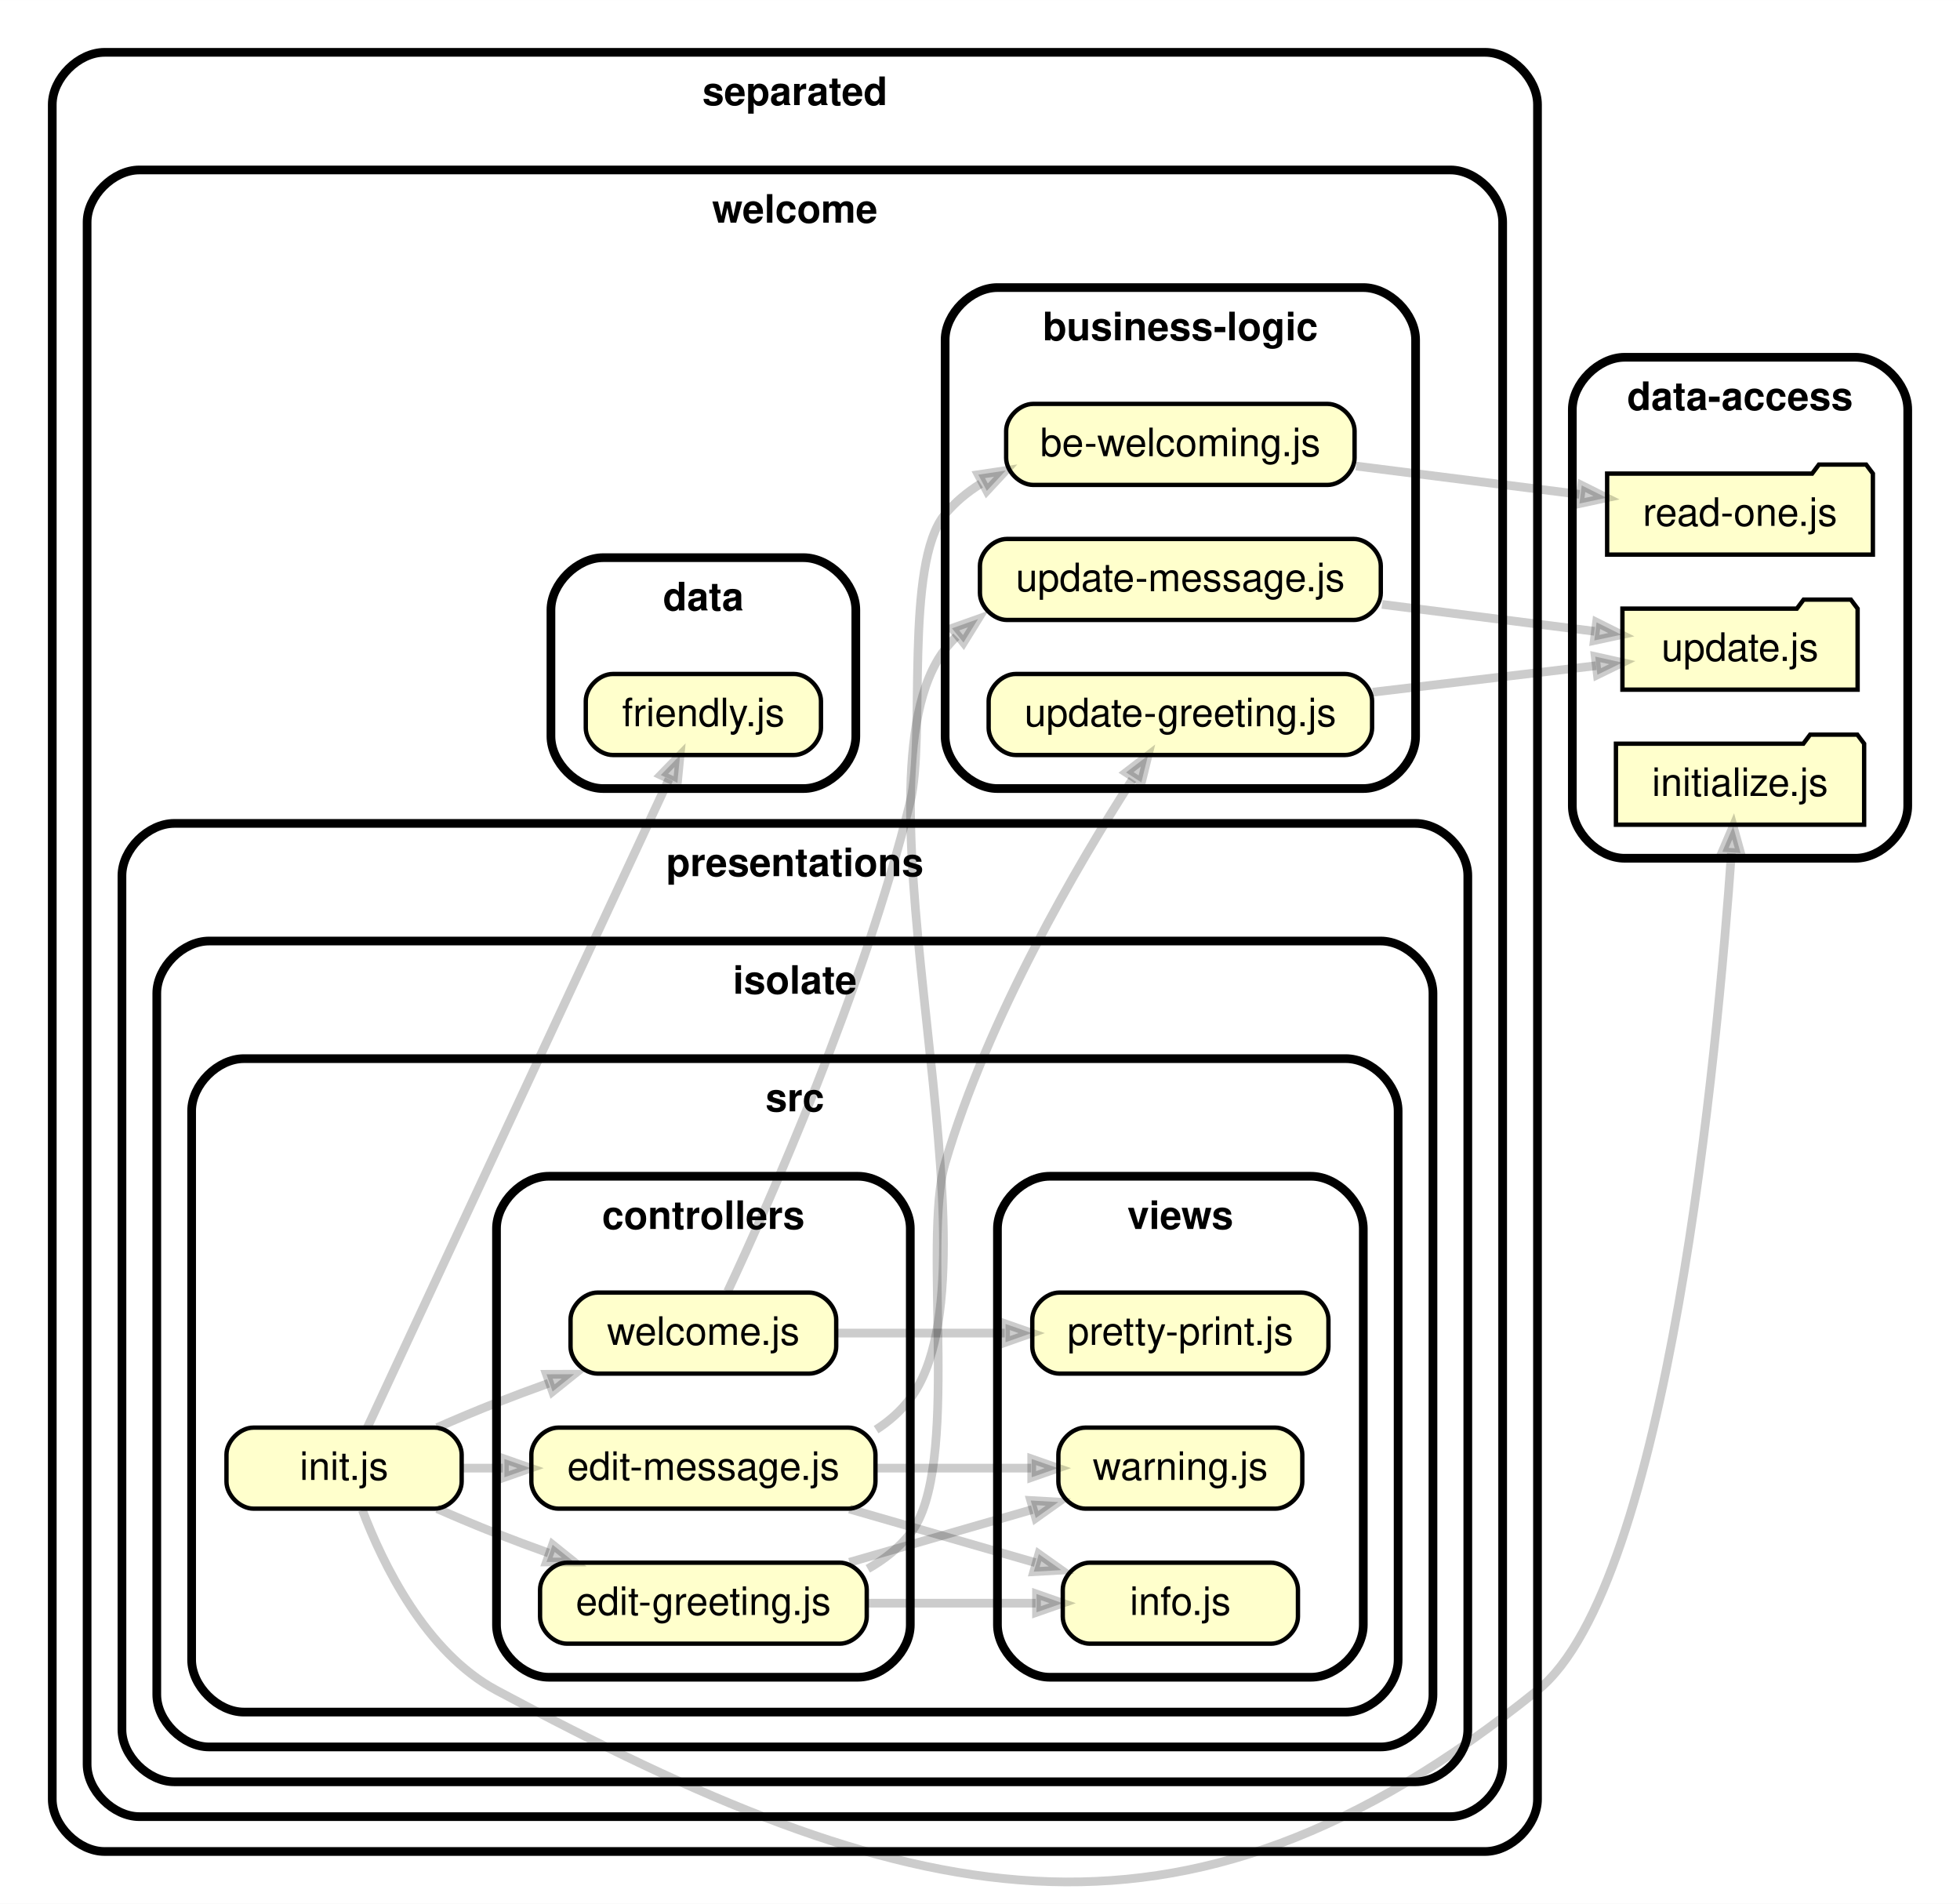
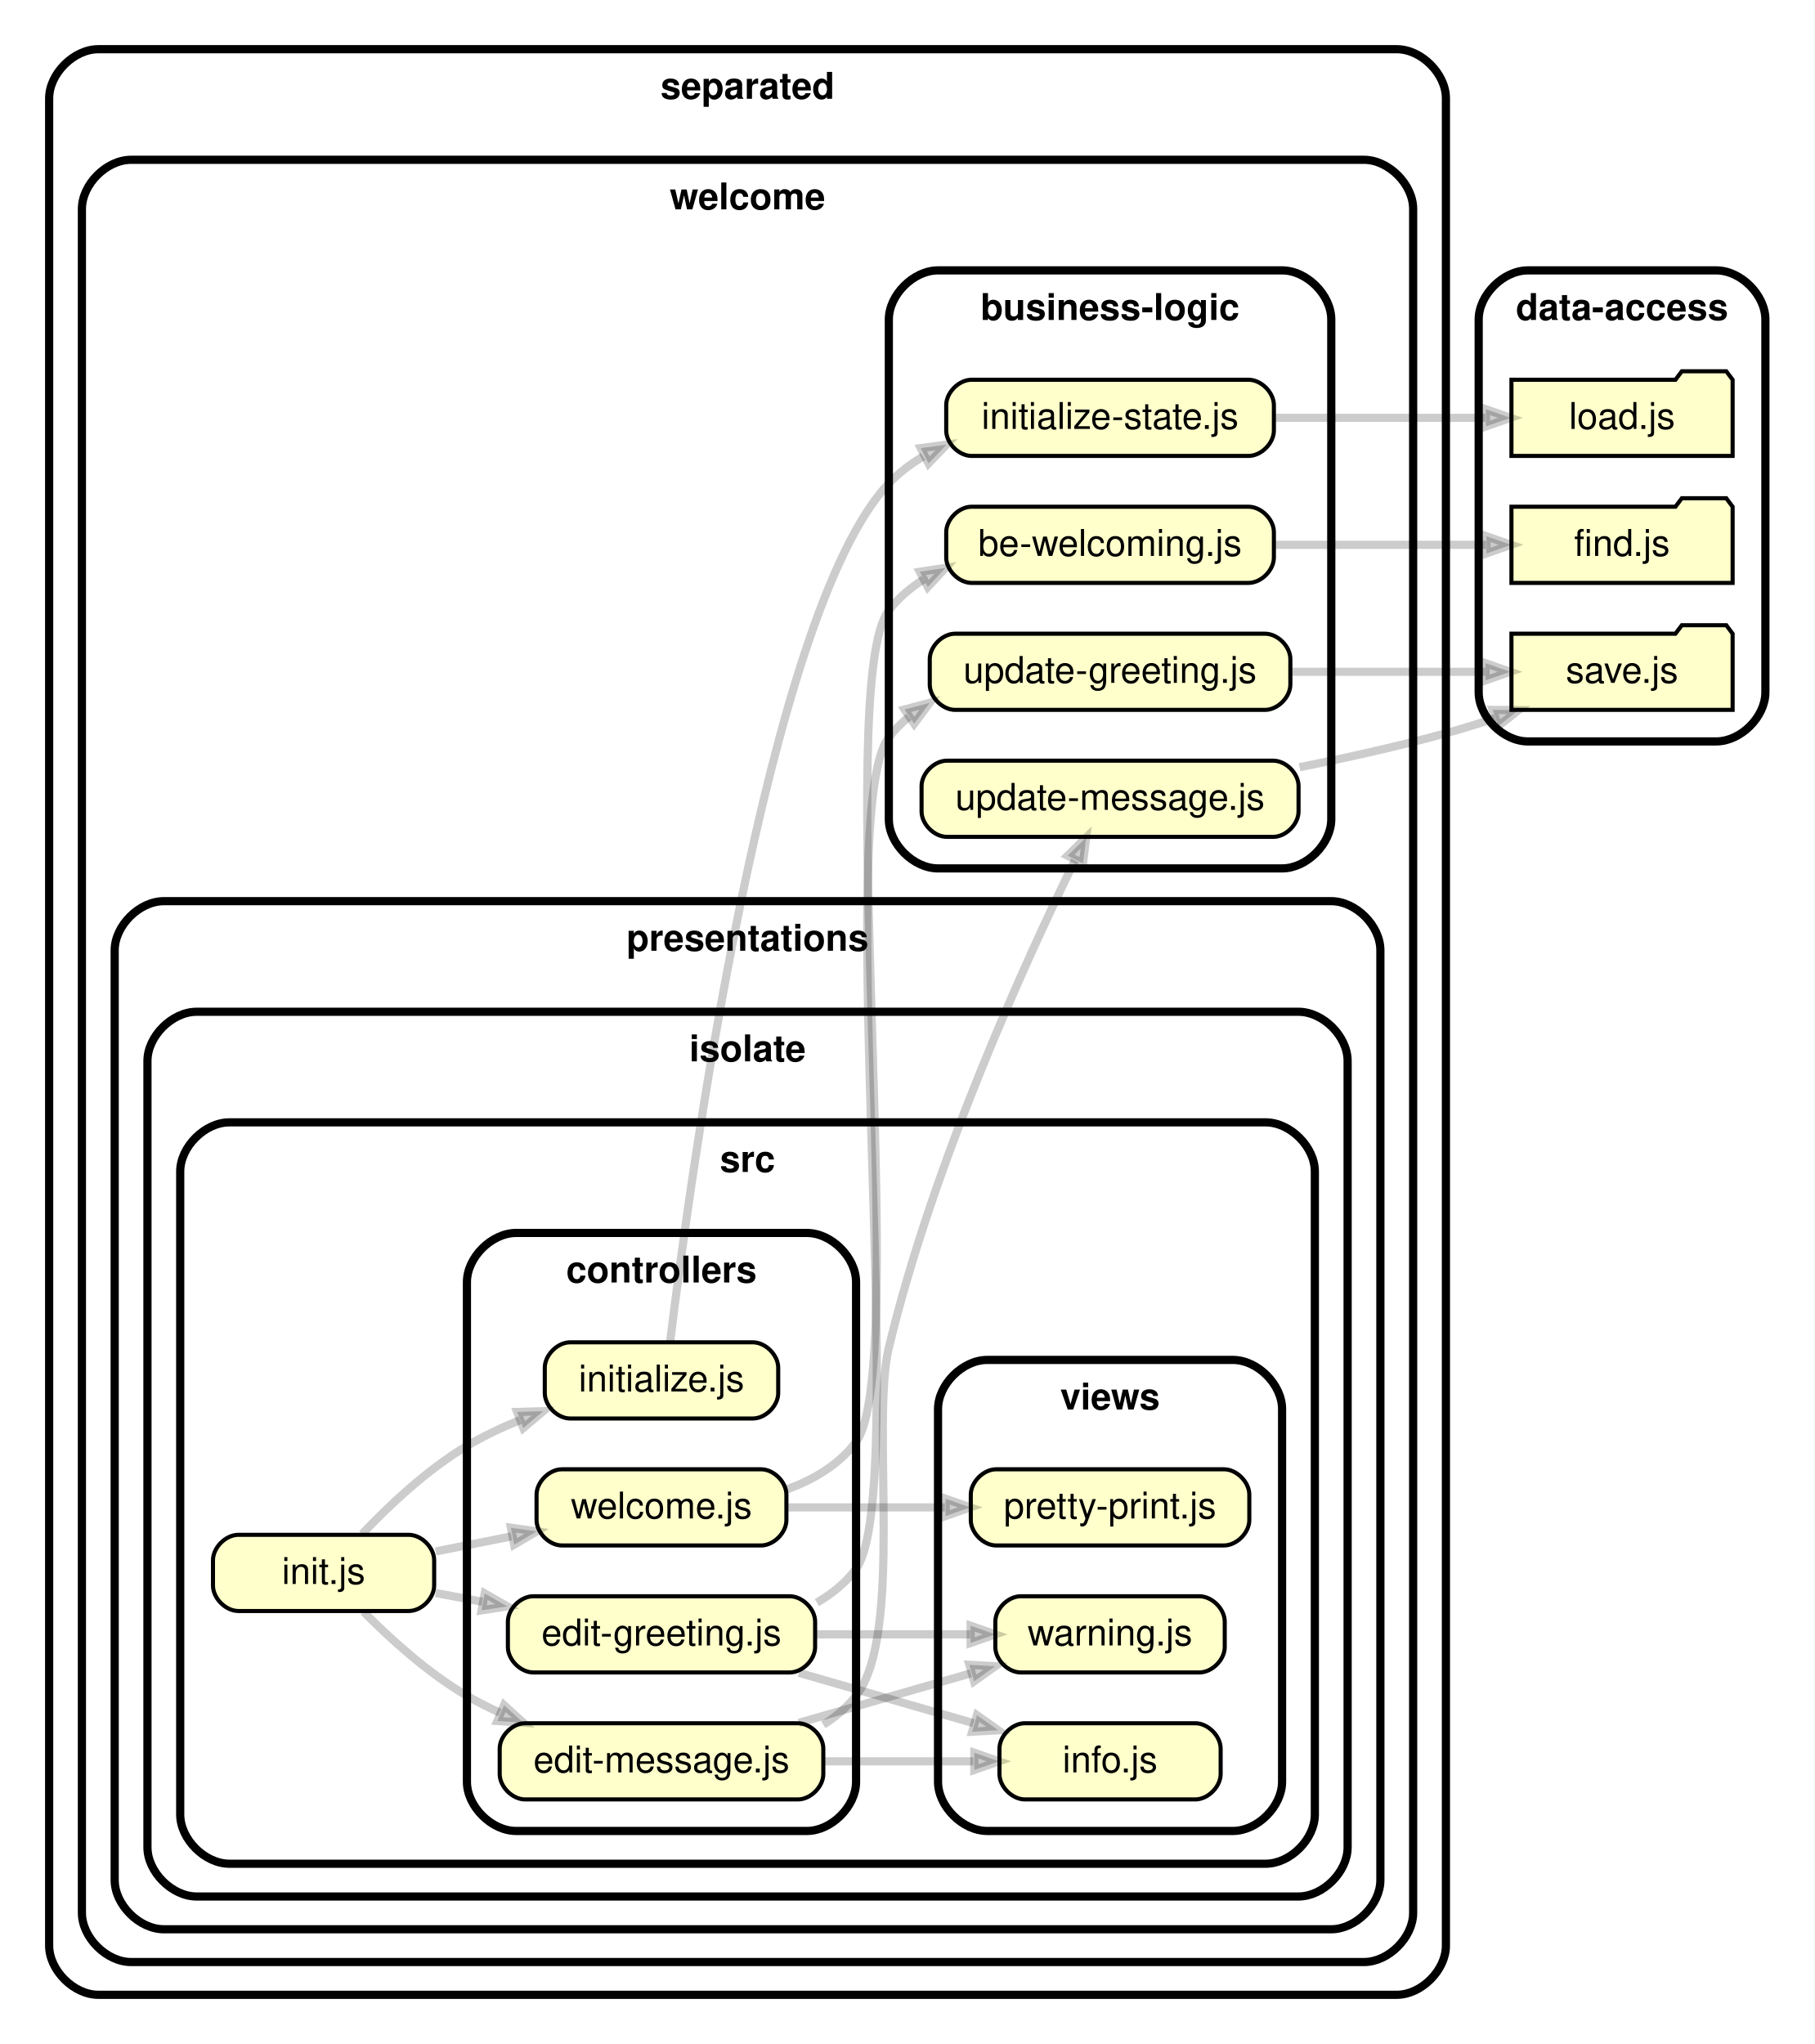
- <svg xmlns="http://www.w3.org/2000/svg" xmlns:xlink="http://www.w3.org/1999/xlink" width="450pt" height="437pt" viewBox="0.00 0.00 450.03 437.00">
-   <g id="graph0" class="graph" transform="scale(1 1) rotate(0) translate(4 433)">
-     <polygon fill="white" stroke="transparent" points="-4,4 -4,-433 446.03,-433 446.03,4 -4,4" />
+ <svg xmlns="http://www.w3.org/2000/svg" xmlns:xlink="http://www.w3.org/1999/xlink" width="443pt" height="499pt" viewBox="0.00 0.00 443.02 499.00">
+   <g id="graph0" class="graph" transform="scale(1 1) rotate(0) translate(4 495)">
+     <polygon fill="white" stroke="transparent" points="-4,4 -4,-495 439.02,-495 439.02,4 -4,4" />
    <g id="clust1" class="cluster">
-       <path fill="#ffffff" stroke="black" stroke-width="2" d="M369.02,-236C369.02,-236 422.03,-236 422.03,-236 428.03,-236 434.03,-242 434.03,-248 434.03,-248 434.03,-339 434.03,-339 434.03,-345 428.03,-351 422.03,-351 422.03,-351 369.02,-351 369.02,-351 363.02,-351 357.02,-345 357.02,-339 357.02,-339 357.02,-248 357.02,-248 357.02,-242 363.02,-236 369.02,-236" />
-       <text text-anchor="middle" x="395.52" y="-338.9" font-family="Helvetica,sans-Serif" font-weight="bold" font-size="9.00">data-access</text>
+       <path fill="#ffffff" stroke="black" stroke-width="2" d="M369.02,-314C369.02,-314 415.02,-314 415.02,-314 421.02,-314 427.02,-320 427.02,-326 427.02,-326 427.02,-417 427.02,-417 427.02,-423 421.02,-429 415.02,-429 415.02,-429 369.02,-429 369.02,-429 363.02,-429 357.02,-423 357.02,-417 357.02,-417 357.02,-326 357.02,-326 357.02,-320 363.02,-314 369.02,-314" />
+       <text text-anchor="middle" x="392.02" y="-416.9" font-family="Helvetica,sans-Serif" font-weight="bold" font-size="9.00">data-access</text>
    </g>
    <g id="clust2" class="cluster">
-       <path fill="#ffffff" stroke="black" stroke-width="2" d="M20,-8C20,-8 337.02,-8 337.02,-8 343.02,-8 349.02,-14 349.02,-20 349.02,-20 349.02,-409 349.02,-409 349.02,-415 343.02,-421 337.02,-421 337.02,-421 20,-421 20,-421 14,-421 8,-415 8,-409 8,-409 8,-20 8,-20 8,-14 14,-8 20,-8" />
-       <text text-anchor="middle" x="178.51" y="-408.9" font-family="Helvetica,sans-Serif" font-weight="bold" font-size="9.00">separated</text>
+       <path fill="#ffffff" stroke="black" stroke-width="2" d="M20,-8C20,-8 337.02,-8 337.02,-8 343.02,-8 349.02,-14 349.02,-20 349.02,-20 349.02,-471 349.02,-471 349.02,-477 343.02,-483 337.02,-483 337.02,-483 20,-483 20,-483 14,-483 8,-477 8,-471 8,-471 8,-20 8,-20 8,-14 14,-8 20,-8" />
+       <text text-anchor="middle" x="178.51" y="-470.9" font-family="Helvetica,sans-Serif" font-weight="bold" font-size="9.00">separated</text>
    </g>
    <g id="clust3" class="cluster">
-       <path fill="#ffffff" stroke="black" stroke-width="2" d="M28,-16C28,-16 329.02,-16 329.02,-16 335.02,-16 341.02,-22 341.02,-28 341.02,-28 341.02,-382 341.02,-382 341.02,-388 335.02,-394 329.02,-394 329.02,-394 28,-394 28,-394 22,-394 16,-388 16,-382 16,-382 16,-28 16,-28 16,-22 22,-16 28,-16" />
-       <text text-anchor="middle" x="178.51" y="-381.9" font-family="Helvetica,sans-Serif" font-weight="bold" font-size="9.00">welcome</text>
+       <path fill="#ffffff" stroke="black" stroke-width="2" d="M28,-16C28,-16 329.02,-16 329.02,-16 335.02,-16 341.02,-22 341.02,-28 341.02,-28 341.02,-444 341.02,-444 341.02,-450 335.02,-456 329.02,-456 329.02,-456 28,-456 28,-456 22,-456 16,-450 16,-444 16,-444 16,-28 16,-28 16,-22 22,-16 28,-16" />
+       <text text-anchor="middle" x="178.51" y="-443.9" font-family="Helvetica,sans-Serif" font-weight="bold" font-size="9.00">welcome</text>
    </g>
    <g id="clust4" class="cluster">
-       <path fill="#ffffff" stroke="black" stroke-width="2" d="M225.01,-252C225.01,-252 309.03,-252 309.03,-252 315.03,-252 321.03,-258 321.03,-264 321.03,-264 321.03,-355 321.03,-355 321.03,-361 315.03,-367 309.03,-367 309.03,-367 225.01,-367 225.01,-367 219.01,-367 213.01,-361 213.01,-355 213.01,-355 213.01,-264 213.01,-264 213.01,-258 219.01,-252 225.01,-252" />
-       <text text-anchor="middle" x="267.02" y="-354.9" font-family="Helvetica,sans-Serif" font-weight="bold" font-size="9.00">business-logic</text>
+       <path fill="#ffffff" stroke="black" stroke-width="2" d="M225.01,-283C225.01,-283 309.03,-283 309.03,-283 315.03,-283 321.03,-289 321.03,-295 321.03,-295 321.03,-417 321.03,-417 321.03,-423 315.03,-429 309.03,-429 309.03,-429 225.01,-429 225.01,-429 219.01,-429 213.01,-423 213.01,-417 213.01,-417 213.01,-295 213.01,-295 213.01,-289 219.01,-283 225.01,-283" />
+       <text text-anchor="middle" x="267.02" y="-416.9" font-family="Helvetica,sans-Serif" font-weight="bold" font-size="9.00">business-logic</text>
    </g>
    <g id="clust5" class="cluster">
-       <path fill="#ffffff" stroke="black" stroke-width="2" d="M134.5,-252C134.5,-252 180.5,-252 180.5,-252 186.5,-252 192.5,-258 192.5,-264 192.5,-264 192.5,-293 192.5,-293 192.5,-299 186.5,-305 180.5,-305 180.5,-305 134.5,-305 134.5,-305 128.5,-305 122.5,-299 122.5,-293 122.5,-293 122.5,-264 122.5,-264 122.5,-258 128.5,-252 134.5,-252" />
-       <text text-anchor="middle" x="157.5" y="-292.9" font-family="Helvetica,sans-Serif" font-weight="bold" font-size="9.00">data</text>
+       <path fill="#ffffff" stroke="black" stroke-width="2" d="M36,-24C36,-24 321.02,-24 321.02,-24 327.02,-24 333.02,-30 333.02,-36 333.02,-36 333.02,-263 333.02,-263 333.02,-269 327.02,-275 321.02,-275 321.02,-275 36,-275 36,-275 30,-275 24,-269 24,-263 24,-263 24,-36 24,-36 24,-30 30,-24 36,-24" />
+       <text text-anchor="middle" x="178.51" y="-262.9" font-family="Helvetica,sans-Serif" font-weight="bold" font-size="9.00">presentations</text>
    </g>
    <g id="clust6" class="cluster">
-       <path fill="#ffffff" stroke="black" stroke-width="2" d="M36,-24C36,-24 321.02,-24 321.02,-24 327.02,-24 333.02,-30 333.02,-36 333.02,-36 333.02,-232 333.02,-232 333.02,-238 327.02,-244 321.02,-244 321.02,-244 36,-244 36,-244 30,-244 24,-238 24,-232 24,-232 24,-36 24,-36 24,-30 30,-24 36,-24" />
-       <text text-anchor="middle" x="178.51" y="-231.9" font-family="Helvetica,sans-Serif" font-weight="bold" font-size="9.00">presentations</text>
+       <path fill="#ffffff" stroke="black" stroke-width="2" d="M44,-32C44,-32 313.02,-32 313.02,-32 319.02,-32 325.02,-38 325.02,-44 325.02,-44 325.02,-236 325.02,-236 325.02,-242 319.02,-248 313.02,-248 313.02,-248 44,-248 44,-248 38,-248 32,-242 32,-236 32,-236 32,-44 32,-44 32,-38 38,-32 44,-32" />
+       <text text-anchor="middle" x="178.51" y="-235.9" font-family="Helvetica,sans-Serif" font-weight="bold" font-size="9.00">isolate</text>
    </g>
    <g id="clust7" class="cluster">
-       <path fill="#ffffff" stroke="black" stroke-width="2" d="M44,-32C44,-32 313.02,-32 313.02,-32 319.02,-32 325.02,-38 325.02,-44 325.02,-44 325.02,-205 325.02,-205 325.02,-211 319.02,-217 313.02,-217 313.02,-217 44,-217 44,-217 38,-217 32,-211 32,-205 32,-205 32,-44 32,-44 32,-38 38,-32 44,-32" />
-       <text text-anchor="middle" x="178.51" y="-204.9" font-family="Helvetica,sans-Serif" font-weight="bold" font-size="9.00">isolate</text>
+       <path fill="#ffffff" stroke="black" stroke-width="2" d="M52,-40C52,-40 305.02,-40 305.02,-40 311.02,-40 317.02,-46 317.02,-52 317.02,-52 317.02,-209 317.02,-209 317.02,-215 311.02,-221 305.02,-221 305.02,-221 52,-221 52,-221 46,-221 40,-215 40,-209 40,-209 40,-52 40,-52 40,-46 46,-40 52,-40" />
+       <text text-anchor="middle" x="178.51" y="-208.9" font-family="Helvetica,sans-Serif" font-weight="bold" font-size="9.00">src</text>
    </g>
    <g id="clust8" class="cluster">
-       <path fill="#ffffff" stroke="black" stroke-width="2" d="M52,-40C52,-40 305.02,-40 305.02,-40 311.02,-40 317.02,-46 317.02,-52 317.02,-52 317.02,-178 317.02,-178 317.02,-184 311.02,-190 305.02,-190 305.02,-190 52,-190 52,-190 46,-190 40,-184 40,-178 40,-178 40,-52 40,-52 40,-46 46,-40 52,-40" />
-       <text text-anchor="middle" x="178.51" y="-177.9" font-family="Helvetica,sans-Serif" font-weight="bold" font-size="9.00">src</text>
+       <path fill="#ffffff" stroke="black" stroke-width="2" d="M122,-48C122,-48 193.01,-48 193.01,-48 199.01,-48 205.01,-54 205.01,-60 205.01,-60 205.01,-182 205.01,-182 205.01,-188 199.01,-194 193.01,-194 193.01,-194 122,-194 122,-194 116,-194 110,-188 110,-182 110,-182 110,-60 110,-60 110,-54 116,-48 122,-48" />
+       <text text-anchor="middle" x="157.5" y="-181.9" font-family="Helvetica,sans-Serif" font-weight="bold" font-size="9.00">controllers</text>
    </g>
    <g id="clust9" class="cluster">
-       <path fill="#ffffff" stroke="black" stroke-width="2" d="M122,-48C122,-48 193.01,-48 193.01,-48 199.01,-48 205.01,-54 205.01,-60 205.01,-60 205.01,-151 205.01,-151 205.01,-157 199.01,-163 193.01,-163 193.01,-163 122,-163 122,-163 116,-163 110,-157 110,-151 110,-151 110,-60 110,-60 110,-54 116,-48 122,-48" />
-       <text text-anchor="middle" x="157.5" y="-150.9" font-family="Helvetica,sans-Serif" font-weight="bold" font-size="9.00">controllers</text>
-     </g>
-     <g id="clust10" class="cluster">
      <path fill="#ffffff" stroke="black" stroke-width="2" d="M237.02,-48C237.02,-48 297.02,-48 297.02,-48 303.02,-48 309.02,-54 309.02,-60 309.02,-60 309.02,-151 309.02,-151 309.02,-157 303.02,-163 297.02,-163 297.02,-163 237.02,-163 237.02,-163 231.02,-163 225.02,-157 225.02,-151 225.02,-151 225.02,-60 225.02,-60 225.02,-54 231.02,-48 237.02,-48" />
      <text text-anchor="middle" x="267.02" y="-150.9" font-family="Helvetica,sans-Serif" font-weight="bold" font-size="9.00">views</text>
    </g>
    <g id="node1" class="node">
      <g id="a_node1">
-         <a xlink:href="data-access/initialize.js" xlink:title="initialize.js">
-           <polygon fill="#ffffcc" stroke="black" points="424.02,-262.3 422.46,-264.37 411.61,-264.37 410.06,-262.3 367.03,-262.3 367.03,-243.7 424.02,-243.7 424.02,-262.3" />
-           <text text-anchor="middle" x="395.52" y="-250.3" font-family="Helvetica,sans-Serif" font-size="9.00">initialize.js</text>
+         <a xlink:href="data-access/find.js" xlink:title="find.js">
+           <polygon fill="#ffffcc" stroke="black" points="419.02,-371.3 417.47,-373.37 406.62,-373.37 405.06,-371.3 365.02,-371.3 365.02,-352.7 419.02,-352.7 419.02,-371.3" />
+           <text text-anchor="middle" x="392.02" y="-359.3" font-family="Helvetica,sans-Serif" font-size="9.00">find.js</text>
        </a>
      </g>
    </g>
    <g id="node2" class="node">
      <g id="a_node2">
-         <a xlink:href="data-access/find.js" xlink:title="read-one.js">
-           <polygon fill="#ffffcc" stroke="black" points="426.03,-324.3 424.48,-326.37 413.63,-326.37 412.08,-324.3 365.01,-324.3 365.01,-305.7 426.03,-305.7 426.03,-324.3" />
-           <text text-anchor="middle" x="395.52" y="-312.3" font-family="Helvetica,sans-Serif" font-size="9.00">read-one.js</text>
+         <a xlink:href="data-access/load.js" xlink:title="load.js">
+           <polygon fill="#ffffcc" stroke="black" points="419.02,-402.3 417.47,-404.37 406.62,-404.37 405.06,-402.3 365.02,-402.3 365.02,-383.7 419.02,-383.7 419.02,-402.3" />
+           <text text-anchor="middle" x="392.02" y="-390.3" font-family="Helvetica,sans-Serif" font-size="9.00">load.js</text>
        </a>
      </g>
    </g>
    <g id="node3" class="node">
      <g id="a_node3">
-         <a xlink:href="data-access/save.js" xlink:title="update.js">
-           <polygon fill="#ffffcc" stroke="black" points="422.52,-293.3 420.97,-295.37 410.12,-295.37 408.57,-293.3 368.52,-293.3 368.52,-274.7 422.52,-274.7 422.52,-293.3" />
-           <text text-anchor="middle" x="395.52" y="-281.3" font-family="Helvetica,sans-Serif" font-size="9.00">update.js</text>
+         <a xlink:href="data-access/save.js" xlink:title="save.js">
+           <polygon fill="#ffffcc" stroke="black" points="419.02,-340.3 417.47,-342.37 406.62,-342.37 405.06,-340.3 365.02,-340.3 365.02,-321.7 419.02,-321.7 419.02,-340.3" />
+           <text text-anchor="middle" x="392.02" y="-328.3" font-family="Helvetica,sans-Serif" font-size="9.00">save.js</text>
        </a>
      </g>
    </g>
    <g id="node4" class="node">
      <g id="a_node4">
        <a xlink:href="separated/welcome/business-logic/be-welcoming.js" xlink:title="be-welcoming.js">
-           <path fill="#ffffcc" stroke="black" d="M300.82,-340.3C300.82,-340.3 233.22,-340.3 233.22,-340.3 230.12,-340.3 227.02,-337.2 227.02,-334.1 227.02,-334.1 227.02,-327.9 227.02,-327.9 227.02,-324.8 230.12,-321.7 233.22,-321.7 233.22,-321.7 300.82,-321.7 300.82,-321.7 303.92,-321.7 307.02,-324.8 307.02,-327.9 307.02,-327.9 307.02,-334.1 307.02,-334.1 307.02,-337.2 303.92,-340.3 300.82,-340.3" />
-           <text text-anchor="middle" x="267.02" y="-328.3" font-family="Helvetica,sans-Serif" font-size="9.00">be-welcoming.js</text>
+           <path fill="#ffffcc" stroke="black" d="M300.82,-371.3C300.82,-371.3 233.22,-371.3 233.22,-371.3 230.12,-371.3 227.02,-368.2 227.02,-365.1 227.02,-365.1 227.02,-358.9 227.02,-358.9 227.02,-355.8 230.12,-352.7 233.22,-352.7 233.22,-352.7 300.82,-352.7 300.82,-352.7 303.92,-352.7 307.02,-355.8 307.02,-358.9 307.02,-358.9 307.02,-365.1 307.02,-365.1 307.02,-368.2 303.92,-371.3 300.82,-371.3" />
+           <text text-anchor="middle" x="267.02" y="-359.3" font-family="Helvetica,sans-Serif" font-size="9.00">be-welcoming.js</text>
        </a>
      </g>
    </g>
    <g id="edge1" class="edge">
-       <path fill="none" stroke="#000000" stroke-width="2" stroke-opacity="0.2" d="M307.35,-326.03C323.74,-323.95 342.65,-321.56 358.65,-319.54" />
-       <polygon fill="#000000" fill-opacity="0.2" stroke="#000000" stroke-width="2" stroke-opacity="0.2" points="359.17,-321.59 364.86,-318.75 358.65,-317.42 359.17,-321.59" />
+       <path fill="none" stroke="#000000" stroke-width="2" stroke-opacity="0.2" d="M307.27,-362C323.91,-362 343.05,-362 358.83,-362" />
+       <polygon fill="#000000" fill-opacity="0.2" stroke="#000000" stroke-width="2" stroke-opacity="0.2" points="358.92,-364.1 364.92,-362 358.92,-359.9 358.92,-364.1" />
    </g>
    <g id="node5" class="node">
      <g id="a_node5">
-         <a xlink:href="separated/welcome/business-logic/update-greeting.js" xlink:title="update-greeting.js">
-           <path fill="#ffffcc" stroke="black" d="M304.84,-278.3C304.84,-278.3 229.2,-278.3 229.2,-278.3 226.1,-278.3 223,-275.2 223,-272.1 223,-272.1 223,-265.9 223,-265.9 223,-262.8 226.1,-259.7 229.2,-259.7 229.2,-259.7 304.84,-259.7 304.84,-259.7 307.94,-259.7 311.04,-262.8 311.04,-265.9 311.04,-265.9 311.04,-272.1 311.04,-272.1 311.04,-275.2 307.94,-278.3 304.84,-278.3" />
-           <text text-anchor="middle" x="267.02" y="-266.3" font-family="Helvetica,sans-Serif" font-size="9.00">update-greeting.js</text>
+         <a xlink:href="separated/welcome/business-logic/initialize-state.js" xlink:title="initialize-state.js">
+           <path fill="#ffffcc" stroke="black" d="M300.82,-402.3C300.82,-402.3 233.22,-402.3 233.22,-402.3 230.12,-402.3 227.02,-399.2 227.02,-396.1 227.02,-396.1 227.02,-389.9 227.02,-389.9 227.02,-386.8 230.12,-383.7 233.22,-383.7 233.22,-383.7 300.82,-383.7 300.82,-383.7 303.92,-383.7 307.02,-386.8 307.02,-389.9 307.02,-389.9 307.02,-396.1 307.02,-396.1 307.02,-399.2 303.92,-402.3 300.82,-402.3" />
+           <text text-anchor="middle" x="267.02" y="-390.3" font-family="Helvetica,sans-Serif" font-size="9.00">initialize-state.js</text>
        </a>
      </g>
    </g>
    <g id="edge2" class="edge">
-       <path fill="none" stroke="#000000" stroke-width="2" stroke-opacity="0.2" d="M311.2,-274.12C328.01,-276.11 346.92,-278.36 362.48,-280.2" />
-       <polygon fill="#000000" fill-opacity="0.2" stroke="#000000" stroke-width="2" stroke-opacity="0.2" points="362.28,-282.29 368.49,-280.91 362.77,-278.12 362.28,-282.29" />
+       <path fill="none" stroke="#000000" stroke-width="2" stroke-opacity="0.2" d="M306.93,-393C323.59,-393 342.8,-393 358.66,-393" />
+       <polygon fill="#000000" fill-opacity="0.2" stroke="#000000" stroke-width="2" stroke-opacity="0.2" points="358.78,-395.1 364.78,-393 358.78,-390.9 358.78,-395.1" />
    </g>
    <g id="node6" class="node">
      <g id="a_node6">
+         <a xlink:href="separated/welcome/business-logic/update-greeting.js" xlink:title="update-greeting.js">
+           <path fill="#ffffcc" stroke="black" d="M304.84,-340.3C304.84,-340.3 229.2,-340.3 229.2,-340.3 226.1,-340.3 223,-337.2 223,-334.1 223,-334.1 223,-327.9 223,-327.9 223,-324.8 226.1,-321.7 229.2,-321.7 229.2,-321.7 304.84,-321.7 304.84,-321.7 307.94,-321.7 311.04,-324.8 311.04,-327.9 311.04,-327.9 311.04,-334.1 311.04,-334.1 311.04,-337.2 307.94,-340.3 304.84,-340.3" />
+           <text text-anchor="middle" x="267.02" y="-328.3" font-family="Helvetica,sans-Serif" font-size="9.00">update-greeting.js</text>
+         </a>
+       </g>
+     </g>
+     <g id="edge3" class="edge">
+       <path fill="none" stroke="#000000" stroke-width="2" stroke-opacity="0.2" d="M311.04,-331C326.68,-331 344.07,-331 358.64,-331" />
+       <polygon fill="#000000" fill-opacity="0.2" stroke="#000000" stroke-width="2" stroke-opacity="0.2" points="358.69,-333.1 364.69,-331 358.69,-328.9 358.69,-333.1" />
+     </g>
+     <g id="node7" class="node">
+       <g id="a_node7">
        <a xlink:href="separated/welcome/business-logic/update-message.js" xlink:title="update-message.js">
          <path fill="#ffffcc" stroke="black" d="M306.84,-309.3C306.84,-309.3 227.2,-309.3 227.2,-309.3 224.1,-309.3 221,-306.2 221,-303.1 221,-303.1 221,-296.9 221,-296.9 221,-293.8 224.1,-290.7 227.2,-290.7 227.2,-290.7 306.84,-290.7 306.84,-290.7 309.94,-290.7 313.04,-293.8 313.04,-296.9 313.04,-296.9 313.04,-303.1 313.04,-303.1 313.04,-306.2 309.94,-309.3 306.84,-309.3" />
          <text text-anchor="middle" x="267.02" y="-297.3" font-family="Helvetica,sans-Serif" font-size="9.00">update-message.js</text>
        </a>
      </g>
    </g>
-     <g id="edge3" class="edge">
-       <path fill="none" stroke="#000000" stroke-width="2" stroke-opacity="0.2" d="M313.33,-294.27C329.46,-292.23 347.28,-289.97 362.11,-288.1" />
-       <polygon fill="#000000" fill-opacity="0.2" stroke="#000000" stroke-width="2" stroke-opacity="0.2" points="362.58,-290.16 368.27,-287.32 362.06,-285.99 362.58,-290.16" />
-     </g>
-     <g id="node7" class="node">
-       <g id="a_node7">
-         <a xlink:href="separated/welcome/data/friendly.js" xlink:title="friendly.js">
-           <path fill="#ffffcc" stroke="black" d="M178.3,-278.3C178.3,-278.3 136.7,-278.3 136.7,-278.3 133.6,-278.3 130.5,-275.2 130.5,-272.1 130.5,-272.1 130.5,-265.9 130.5,-265.9 130.5,-262.8 133.6,-259.7 136.7,-259.7 136.7,-259.7 178.3,-259.7 178.3,-259.7 181.4,-259.7 184.5,-262.8 184.5,-265.9 184.5,-265.9 184.5,-272.1 184.5,-272.1 184.5,-275.2 181.4,-278.3 178.3,-278.3" />
-           <text text-anchor="middle" x="157.5" y="-266.3" font-family="Helvetica,sans-Serif" font-size="9.00">friendly.js</text>
-         </a>
-       </g>
+     <g id="edge4" class="edge">
+       <path fill="none" stroke="#000000" stroke-width="2" stroke-opacity="0.2" d="M313.28,-307.71C325,-310.04 337.55,-312.84 349.02,-316 352.93,-317.08 357,-318.34 361,-319.67" />
+       <polygon fill="#000000" fill-opacity="0.2" stroke="#000000" stroke-width="2" stroke-opacity="0.2" points="360.43,-321.7 366.78,-321.66 361.79,-317.73 360.43,-321.7" />
    </g>
    <g id="node8" class="node">
      <g id="a_node8">
        <a xlink:href="separated/welcome/presentations/isolate/src/controllers/edit-greeting.js" xlink:title="edit-greeting.js">
-           <path fill="#ffffcc" stroke="black" d="M188.81,-74.3C188.81,-74.3 126.2,-74.3 126.2,-74.3 123.1,-74.3 120,-71.2 120,-68.1 120,-68.1 120,-61.9 120,-61.9 120,-58.8 123.1,-55.7 126.2,-55.7 126.2,-55.7 188.81,-55.7 188.81,-55.7 191.91,-55.7 195.01,-58.8 195.01,-61.9 195.01,-61.9 195.01,-68.1 195.01,-68.1 195.01,-71.2 191.91,-74.3 188.81,-74.3" />
-           <text text-anchor="middle" x="157.5" y="-62.3" font-family="Helvetica,sans-Serif" font-size="9.00">edit-greeting.js</text>
-         </a>
-       </g>
-     </g>
-     <g id="edge4" class="edge">
-       <path fill="none" stroke="#000000" stroke-width="2" stroke-opacity="0.2" d="M195.25,-72.89C198.98,-74.99 202.37,-77.64 205.01,-81 216.74,-95.91 207.68,-147.79 213.01,-166 222.78,-199.41 243.57,-234.73 256.01,-254.1" />
-       <polygon fill="#000000" fill-opacity="0.2" stroke="#000000" stroke-width="2" stroke-opacity="0.2" points="254.55,-255.7 259.59,-259.58 258.07,-253.41 254.55,-255.7" />
+           <path fill="#ffffcc" stroke="black" d="M188.81,-105.3C188.81,-105.3 126.2,-105.3 126.2,-105.3 123.1,-105.3 120,-102.2 120,-99.1 120,-99.1 120,-92.9 120,-92.9 120,-89.8 123.1,-86.7 126.2,-86.7 126.2,-86.7 188.81,-86.7 188.81,-86.7 191.91,-86.7 195.01,-89.8 195.01,-92.9 195.01,-92.9 195.01,-99.1 195.01,-99.1 195.01,-102.2 191.91,-105.3 188.81,-105.3" />
+           <text text-anchor="middle" x="157.5" y="-93.3" font-family="Helvetica,sans-Serif" font-size="9.00">edit-greeting.js</text>
+         </a>
+       </g>
+     </g>
+     <g id="edge5" class="edge">
+       <path fill="none" stroke="#000000" stroke-width="2" stroke-opacity="0.2" d="M195.43,-103.75C199.13,-105.88 202.46,-108.57 205.01,-112 218.48,-130.11 199.19,-297.15 213.01,-315 214.44,-316.86 216.09,-318.51 217.89,-319.97" />
+       <polygon fill="#000000" fill-opacity="0.2" stroke="#000000" stroke-width="2" stroke-opacity="0.2" points="216.84,-321.8 222.99,-323.42 219.2,-318.32 216.84,-321.8" />
    </g>
    <g id="node9" class="node">
      <g id="a_node9">
        <a xlink:href="separated/welcome/presentations/isolate/src/views/info.js" xlink:title="info.js">
          <path fill="#ffffcc" stroke="black" d="M287.82,-74.3C287.82,-74.3 246.22,-74.3 246.22,-74.3 243.12,-74.3 240.02,-71.2 240.02,-68.1 240.02,-68.1 240.02,-61.9 240.02,-61.9 240.02,-58.8 243.12,-55.7 246.22,-55.7 246.22,-55.7 287.82,-55.7 287.82,-55.7 290.92,-55.7 294.02,-58.8 294.02,-61.9 294.02,-61.9 294.02,-68.1 294.02,-68.1 294.02,-71.2 290.92,-74.3 287.82,-74.3" />
          <text text-anchor="middle" x="267.02" y="-62.3" font-family="Helvetica,sans-Serif" font-size="9.00">info.js</text>
        </a>
      </g>
    </g>
-     <g id="edge5" class="edge">
-       <path fill="none" stroke="#000000" stroke-width="2" stroke-opacity="0.2" d="M195.2,-65C207.74,-65 221.66,-65 233.81,-65" />
-       <polygon fill="#000000" fill-opacity="0.2" stroke="#000000" stroke-width="2" stroke-opacity="0.2" points="233.99,-67.1 239.99,-65 233.99,-62.9 233.99,-67.1" />
+     <g id="edge6" class="edge">
+       <path fill="none" stroke="#000000" stroke-width="2" stroke-opacity="0.2" d="M191.05,-86.61C204.56,-82.72 220.19,-78.21 233.68,-74.32" />
+       <polygon fill="#000000" fill-opacity="0.2" stroke="#000000" stroke-width="2" stroke-opacity="0.2" points="234.52,-76.27 239.71,-72.59 233.36,-72.23 234.52,-76.27" />
    </g>
    <g id="node10" class="node">
      <g id="a_node10">
        <a xlink:href="separated/welcome/presentations/isolate/src/views/warning.js" xlink:title="warning.js">
          <path fill="#ffffcc" stroke="black" d="M288.82,-105.3C288.82,-105.3 245.21,-105.3 245.21,-105.3 242.11,-105.3 239.01,-102.2 239.01,-99.1 239.01,-99.1 239.01,-92.9 239.01,-92.9 239.01,-89.8 242.11,-86.7 245.21,-86.7 245.21,-86.7 288.82,-86.7 288.82,-86.7 291.92,-86.7 295.02,-89.8 295.02,-92.9 295.02,-92.9 295.02,-99.1 295.02,-99.1 295.02,-102.2 291.92,-105.3 288.82,-105.3" />
          <text text-anchor="middle" x="267.02" y="-93.3" font-family="Helvetica,sans-Serif" font-size="9.00">warning.js</text>
        </a>
      </g>
    </g>
-     <g id="edge6" class="edge">
-       <path fill="none" stroke="#000000" stroke-width="2" stroke-opacity="0.2" d="M191.05,-74.39C204.34,-78.22 219.7,-82.64 233.03,-86.49" />
-       <polygon fill="#000000" fill-opacity="0.2" stroke="#000000" stroke-width="2" stroke-opacity="0.2" points="232.66,-88.57 239,-88.21 233.82,-84.53 232.66,-88.57" />
+     <g id="edge7" class="edge">
+       <path fill="none" stroke="#000000" stroke-width="2" stroke-opacity="0.2" d="M195.2,-96C207.43,-96 220.97,-96 232.9,-96" />
+       <polygon fill="#000000" fill-opacity="0.2" stroke="#000000" stroke-width="2" stroke-opacity="0.2" points="232.98,-98.1 238.98,-96 232.98,-93.9 232.98,-98.1" />
    </g>
    <g id="node11" class="node">
      <g id="a_node11">
        <a xlink:href="separated/welcome/presentations/isolate/src/controllers/edit-message.js" xlink:title="edit-message.js">
-           <path fill="#ffffcc" stroke="black" d="M190.81,-105.3C190.81,-105.3 124.2,-105.3 124.2,-105.3 121.1,-105.3 118,-102.2 118,-99.1 118,-99.1 118,-92.9 118,-92.9 118,-89.8 121.1,-86.7 124.2,-86.7 124.2,-86.7 190.81,-86.7 190.81,-86.7 193.91,-86.7 197.01,-89.8 197.01,-92.9 197.01,-92.9 197.01,-99.1 197.01,-99.1 197.01,-102.2 193.91,-105.3 190.81,-105.3" />
-           <text text-anchor="middle" x="157.5" y="-93.3" font-family="Helvetica,sans-Serif" font-size="9.00">edit-message.js</text>
-         </a>
-       </g>
-     </g>
-     <g id="edge7" class="edge">
-       <path fill="none" stroke="#000000" stroke-width="2" stroke-opacity="0.2" d="M197.16,-104.83C200.16,-106.77 202.86,-109.13 205.01,-112 227.95,-142.62 189.48,-253.82 213.01,-284 213.81,-285.02 214.67,-285.98 215.58,-286.88" />
-       <polygon fill="#000000" fill-opacity="0.2" stroke="#000000" stroke-width="2" stroke-opacity="0.2" points="214.58,-288.78 220.57,-290.91 217.22,-285.51 214.58,-288.78" />
+           <path fill="#ffffcc" stroke="black" d="M190.81,-74.3C190.81,-74.3 124.2,-74.3 124.2,-74.3 121.1,-74.3 118,-71.2 118,-68.1 118,-68.1 118,-61.9 118,-61.9 118,-58.8 121.1,-55.7 124.2,-55.7 124.2,-55.7 190.81,-55.7 190.81,-55.7 193.91,-55.7 197.01,-58.8 197.01,-61.9 197.01,-61.9 197.01,-68.1 197.01,-68.1 197.01,-71.2 193.91,-74.3 190.81,-74.3" />
+           <text text-anchor="middle" x="157.5" y="-62.3" font-family="Helvetica,sans-Serif" font-size="9.00">edit-message.js</text>
+         </a>
+       </g>
    </g>
    <g id="edge8" class="edge">
-       <path fill="none" stroke="#000000" stroke-width="2" stroke-opacity="0.2" d="M191.05,-86.61C204.56,-82.72 220.19,-78.21 233.68,-74.32" />
-       <polygon fill="#000000" fill-opacity="0.2" stroke="#000000" stroke-width="2" stroke-opacity="0.2" points="234.52,-76.27 239.71,-72.59 233.36,-72.23 234.52,-76.27" />
+       <path fill="none" stroke="#000000" stroke-width="2" stroke-opacity="0.2" d="M197.01,-73.94C200.05,-75.86 202.79,-78.18 205.01,-81 216.74,-95.91 208.58,-147.55 213.01,-166 223.76,-210.86 246.52,-260.61 258.42,-284.94" />
+       <polygon fill="#000000" fill-opacity="0.2" stroke="#000000" stroke-width="2" stroke-opacity="0.2" points="256.65,-286.1 261.19,-290.55 260.42,-284.24 256.65,-286.1" />
    </g>
    <g id="edge9" class="edge">
-       <path fill="none" stroke="#000000" stroke-width="2" stroke-opacity="0.2" d="M197.01,-96C208.71,-96 221.45,-96 232.77,-96" />
-       <polygon fill="#000000" fill-opacity="0.2" stroke="#000000" stroke-width="2" stroke-opacity="0.2" points="232.89,-98.1 238.89,-96 232.89,-93.9 232.89,-98.1" />
+       <path fill="none" stroke="#000000" stroke-width="2" stroke-opacity="0.2" d="M197.01,-65C209.01,-65 222.12,-65 233.65,-65" />
+       <polygon fill="#000000" fill-opacity="0.2" stroke="#000000" stroke-width="2" stroke-opacity="0.2" points="233.88,-67.1 239.88,-65 233.88,-62.9 233.88,-67.1" />
+     </g>
+     <g id="edge10" class="edge">
+       <path fill="none" stroke="#000000" stroke-width="2" stroke-opacity="0.2" d="M191.05,-74.39C204.34,-78.22 219.7,-82.64 233.03,-86.49" />
+       <polygon fill="#000000" fill-opacity="0.2" stroke="#000000" stroke-width="2" stroke-opacity="0.2" points="232.66,-88.57 239,-88.21 233.82,-84.53 232.66,-88.57" />
    </g>
    <g id="node12" class="node">
      <g id="a_node12">
+         <a xlink:href="separated/welcome/presentations/isolate/src/controllers/initialize.js" xlink:title="initialize.js">
+           <path fill="#ffffcc" stroke="black" d="M179.8,-167.3C179.8,-167.3 135.21,-167.3 135.21,-167.3 132.11,-167.3 129.01,-164.2 129.01,-161.1 129.01,-161.1 129.01,-154.9 129.01,-154.9 129.01,-151.8 132.11,-148.7 135.21,-148.7 135.21,-148.7 179.8,-148.7 179.8,-148.7 182.9,-148.7 186,-151.8 186,-154.9 186,-154.9 186,-161.1 186,-161.1 186,-164.2 182.9,-167.3 179.8,-167.3" />
+           <text text-anchor="middle" x="157.5" y="-155.3" font-family="Helvetica,sans-Serif" font-size="9.00">initialize.js</text>
+         </a>
+       </g>
+     </g>
+     <g id="edge11" class="edge">
+       <path fill="none" stroke="#000000" stroke-width="2" stroke-opacity="0.2" d="M159.61,-167.4C164.23,-205.21 183.16,-345.64 213.01,-377 215.45,-379.57 218.29,-381.73 221.36,-383.54" />
+       <polygon fill="#000000" fill-opacity="0.2" stroke="#000000" stroke-width="2" stroke-opacity="0.2" points="220.8,-385.61 227.1,-386.46 222.7,-381.87 220.8,-385.61" />
+     </g>
+     <g id="node13" class="node">
+       <g id="a_node13">
        <a xlink:href="separated/welcome/presentations/isolate/src/controllers/welcome.js" xlink:title="welcome.js">
          <path fill="#ffffcc" stroke="black" d="M181.8,-136.3C181.8,-136.3 133.2,-136.3 133.2,-136.3 130.1,-136.3 127,-133.2 127,-130.1 127,-130.1 127,-123.9 127,-123.9 127,-120.8 130.1,-117.7 133.2,-117.7 133.2,-117.7 181.8,-117.7 181.8,-117.7 184.9,-117.7 188,-120.8 188,-123.9 188,-123.9 188,-130.1 188,-130.1 188,-133.2 184.9,-136.3 181.8,-136.3" />
          <text text-anchor="middle" x="157.5" y="-124.3" font-family="Helvetica,sans-Serif" font-size="9.00">welcome.js</text>
        </a>
      </g>
    </g>
-     <g id="edge10" class="edge">
-       <path fill="none" stroke="#000000" stroke-width="2" stroke-opacity="0.2" d="M163.07,-136.55C172.53,-156.77 194.29,-205.65 205.01,-249 208.55,-263.34 203.5,-303.69 213.01,-315 215.33,-317.76 218.1,-320.05 221.16,-321.96" />
-       <polygon fill="#000000" fill-opacity="0.2" stroke="#000000" stroke-width="2" stroke-opacity="0.2" points="220.62,-324.05 226.91,-324.99 222.58,-320.33 220.62,-324.05" />
-     </g>
-     <g id="node13" class="node">
-       <g id="a_node13">
+     <g id="edge12" class="edge">
+       <path fill="none" stroke="#000000" stroke-width="2" stroke-opacity="0.2" d="M187.96,-131.34C194.56,-133.72 200.83,-137.38 205.01,-143 218.48,-161.11 199.19,-328.15 213.01,-346 215.36,-349.04 218.28,-351.53 221.52,-353.55" />
+       <polygon fill="#000000" fill-opacity="0.2" stroke="#000000" stroke-width="2" stroke-opacity="0.2" points="220.56,-355.42 226.85,-356.37 222.52,-351.71 220.56,-355.42" />
+     </g>
+     <g id="node14" class="node">
+       <g id="a_node14">
        <a xlink:href="separated/welcome/presentations/isolate/src/views/pretty-print.js" xlink:title="pretty-print.js">
          <path fill="#ffffcc" stroke="black" d="M294.82,-136.3C294.82,-136.3 239.22,-136.3 239.22,-136.3 236.12,-136.3 233.02,-133.2 233.02,-130.1 233.02,-130.1 233.02,-123.9 233.02,-123.9 233.02,-120.8 236.12,-117.7 239.22,-117.7 239.22,-117.7 294.82,-117.7 294.82,-117.7 297.92,-117.7 301.02,-120.8 301.02,-123.9 301.02,-123.9 301.02,-130.1 301.02,-130.1 301.02,-133.2 297.92,-136.3 294.82,-136.3" />
          <text text-anchor="middle" x="267.02" y="-124.3" font-family="Helvetica,sans-Serif" font-size="9.00">pretty-print.js</text>
        </a>
      </g>
    </g>
-     <g id="edge11" class="edge">
+     <g id="edge13" class="edge">
      <path fill="none" stroke="#000000" stroke-width="2" stroke-opacity="0.2" d="M187.88,-127C199.85,-127 213.86,-127 226.69,-127" />
      <polygon fill="#000000" fill-opacity="0.2" stroke="#000000" stroke-width="2" stroke-opacity="0.2" points="226.88,-129.1 232.88,-127 226.88,-124.9 226.88,-129.1" />
    </g>
-     <g id="node14" class="node">
-       <g id="a_node14">
+     <g id="node15" class="node">
+       <g id="a_node15">
        <a xlink:href="separated/welcome/presentations/isolate/src/init.js" xlink:title="init.js">
-           <path fill="#ffffcc" stroke="black" d="M95.8,-105.3C95.8,-105.3 54.2,-105.3 54.2,-105.3 51.1,-105.3 48,-102.2 48,-99.1 48,-99.1 48,-92.9 48,-92.9 48,-89.8 51.1,-86.7 54.2,-86.7 54.2,-86.7 95.8,-86.7 95.8,-86.7 98.9,-86.7 102,-89.8 102,-92.9 102,-92.9 102,-99.1 102,-99.1 102,-102.2 98.9,-105.3 95.8,-105.3" />
-           <text text-anchor="middle" x="75" y="-93.3" font-family="Helvetica,sans-Serif" font-size="9.00">init.js</text>
-         </a>
-       </g>
-     </g>
-     <g id="edge12" class="edge">
-       <path fill="none" stroke="#000000" stroke-width="2" stroke-opacity="0.2" d="M79.21,-86.34C83.83,-74.16 93.67,-53.74 110,-45 203.66,5.13 266.26,21.61 349.02,-45 379.15,-69.25 390.42,-192.83 393.54,-237.15" />
-       <polygon fill="#000000" fill-opacity="0.2" stroke="#000000" stroke-width="2" stroke-opacity="0.2" points="391.45,-237.48 393.95,-243.33 395.65,-237.2 391.45,-237.48" />
-     </g>
-     <g id="edge13" class="edge">
-       <path fill="none" stroke="#000000" stroke-width="2" stroke-opacity="0.2" d="M80.33,-105.3C93.54,-133.7 133.44,-219.44 149.6,-254.16" />
-       <polygon fill="#000000" fill-opacity="0.2" stroke="#000000" stroke-width="2" stroke-opacity="0.2" points="147.72,-255.1 152.15,-259.65 151.53,-253.33 147.72,-255.1" />
+           <path fill="#ffffcc" stroke="black" d="M95.8,-120.3C95.8,-120.3 54.2,-120.3 54.2,-120.3 51.1,-120.3 48,-117.2 48,-114.1 48,-114.1 48,-107.9 48,-107.9 48,-104.8 51.1,-101.7 54.2,-101.7 54.2,-101.7 95.8,-101.7 95.8,-101.7 98.9,-101.7 102,-104.8 102,-107.9 102,-107.9 102,-114.1 102,-114.1 102,-117.2 98.9,-120.3 95.8,-120.3" />
+           <text text-anchor="middle" x="75" y="-108.3" font-family="Helvetica,sans-Serif" font-size="9.00">init.js</text>
+         </a>
+       </g>
    </g>
    <g id="edge14" class="edge">
-       <path fill="none" stroke="#000000" stroke-width="2" stroke-opacity="0.2" d="M96.38,-86.68C100.84,-84.73 105.55,-82.74 110,-81 113.85,-79.49 117.9,-77.98 121.94,-76.53" />
-       <polygon fill="#000000" fill-opacity="0.2" stroke="#000000" stroke-width="2" stroke-opacity="0.2" points="122.88,-78.42 127.84,-74.44 121.48,-74.46 122.88,-78.42" />
+       <path fill="none" stroke="#000000" stroke-width="2" stroke-opacity="0.2" d="M102.36,-106.09C106.03,-105.4 109.88,-104.69 113.76,-103.96" />
+       <polygon fill="#000000" fill-opacity="0.2" stroke="#000000" stroke-width="2" stroke-opacity="0.2" points="114.34,-105.99 119.86,-102.83 113.57,-101.86 114.34,-105.99" />
    </g>
    <g id="edge15" class="edge">
-       <path fill="none" stroke="#000000" stroke-width="2" stroke-opacity="0.2" d="M102.36,-96C105.3,-96 108.35,-96 111.45,-96" />
-       <polygon fill="#000000" fill-opacity="0.2" stroke="#000000" stroke-width="2" stroke-opacity="0.2" points="111.82,-98.1 117.82,-96 111.82,-93.9 111.82,-98.1" />
+       <path fill="none" stroke="#000000" stroke-width="2" stroke-opacity="0.2" d="M84.75,-101.52C91.2,-95 100.48,-86.54 110,-81 112.54,-79.52 115.24,-78.15 118.01,-76.89" />
+       <polygon fill="#000000" fill-opacity="0.2" stroke="#000000" stroke-width="2" stroke-opacity="0.2" points="119.06,-78.72 123.76,-74.44 117.42,-74.85 119.06,-78.72" />
    </g>
    <g id="edge16" class="edge">
-       <path fill="none" stroke="#000000" stroke-width="2" stroke-opacity="0.2" d="M96.38,-105.32C100.84,-107.27 105.55,-109.26 110,-111 113.85,-112.51 117.9,-114.02 121.94,-115.47" />
-       <polygon fill="#000000" fill-opacity="0.2" stroke="#000000" stroke-width="2" stroke-opacity="0.2" points="121.48,-117.54 127.84,-117.56 122.88,-113.58 121.48,-117.54" />
+       <path fill="none" stroke="#000000" stroke-width="2" stroke-opacity="0.2" d="M84.42,-120.52C90.85,-127.31 100.24,-136.21 110,-142 114.03,-144.39 118.46,-146.49 122.95,-148.31" />
+       <polygon fill="#000000" fill-opacity="0.2" stroke="#000000" stroke-width="2" stroke-opacity="0.2" points="122.27,-150.3 128.63,-150.48 123.77,-146.38 122.27,-150.3" />
+     </g>
+     <g id="edge17" class="edge">
+       <path fill="none" stroke="#000000" stroke-width="2" stroke-opacity="0.2" d="M102.36,-116.24C108.28,-117.41 114.65,-118.68 120.87,-119.92" />
+       <polygon fill="#000000" fill-opacity="0.2" stroke="#000000" stroke-width="2" stroke-opacity="0.2" points="120.73,-122.03 127.02,-121.14 121.54,-117.91 120.73,-122.03" />
    </g>
  </g>
</svg>
